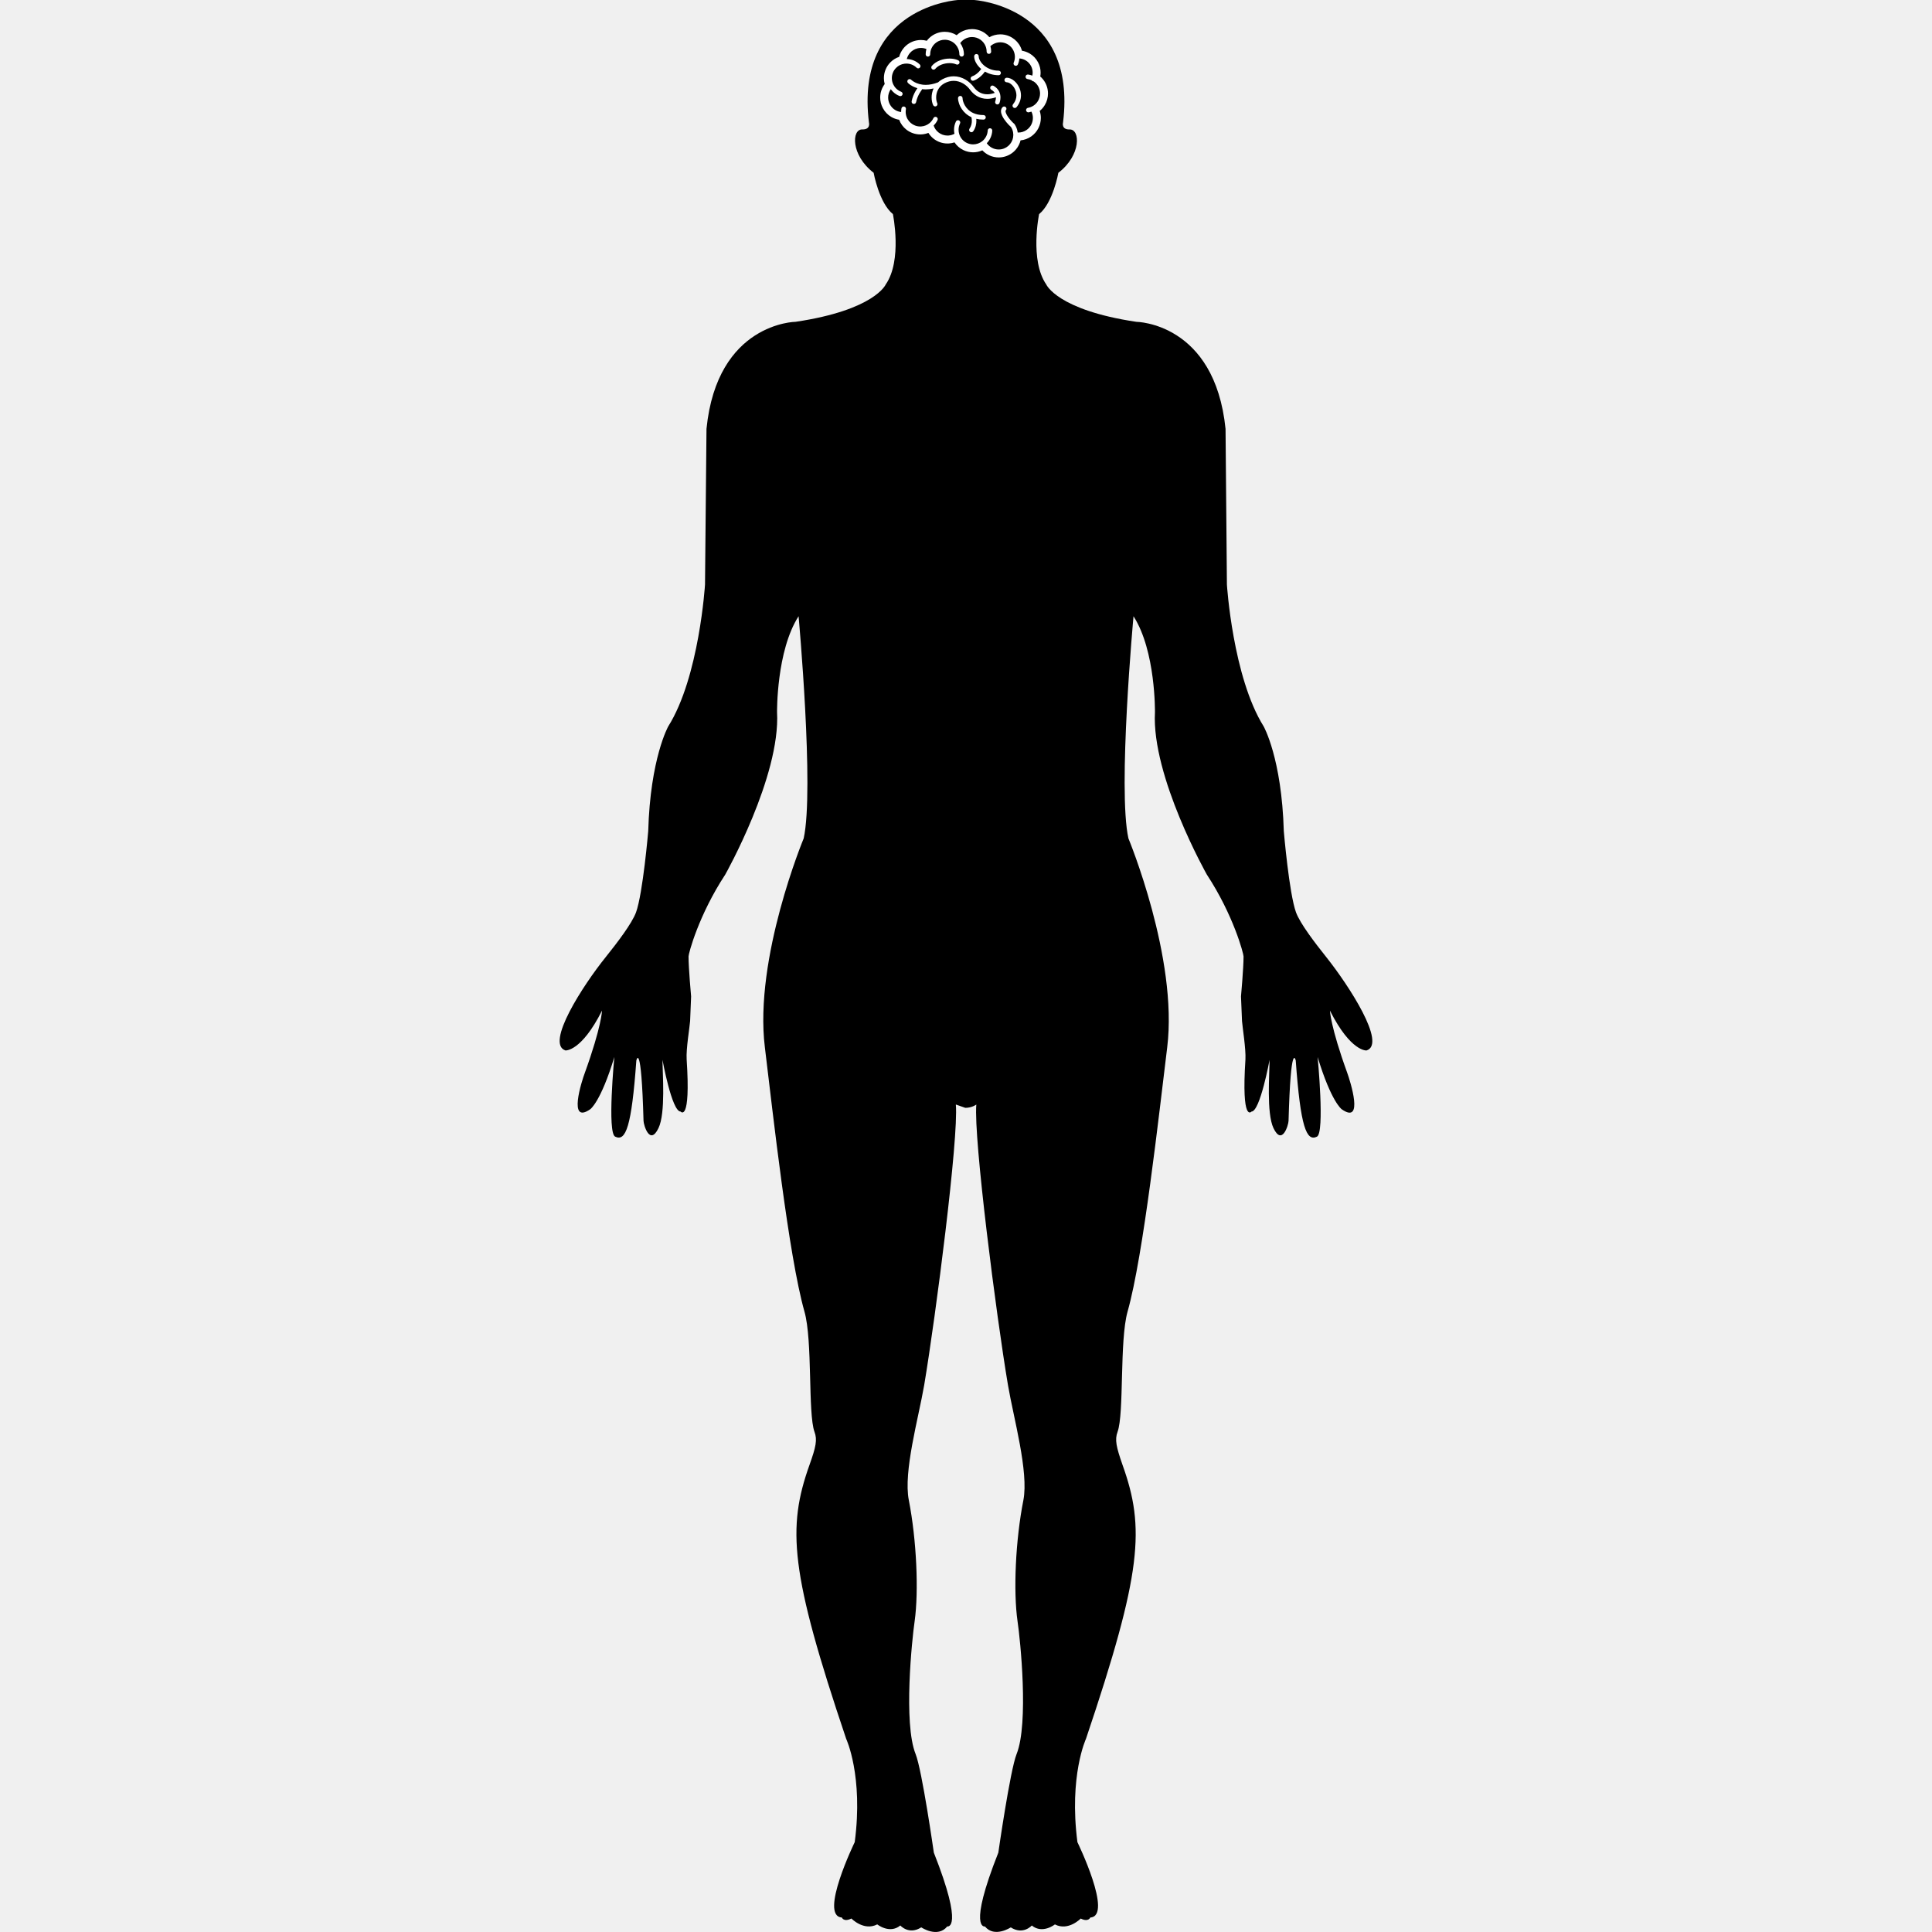
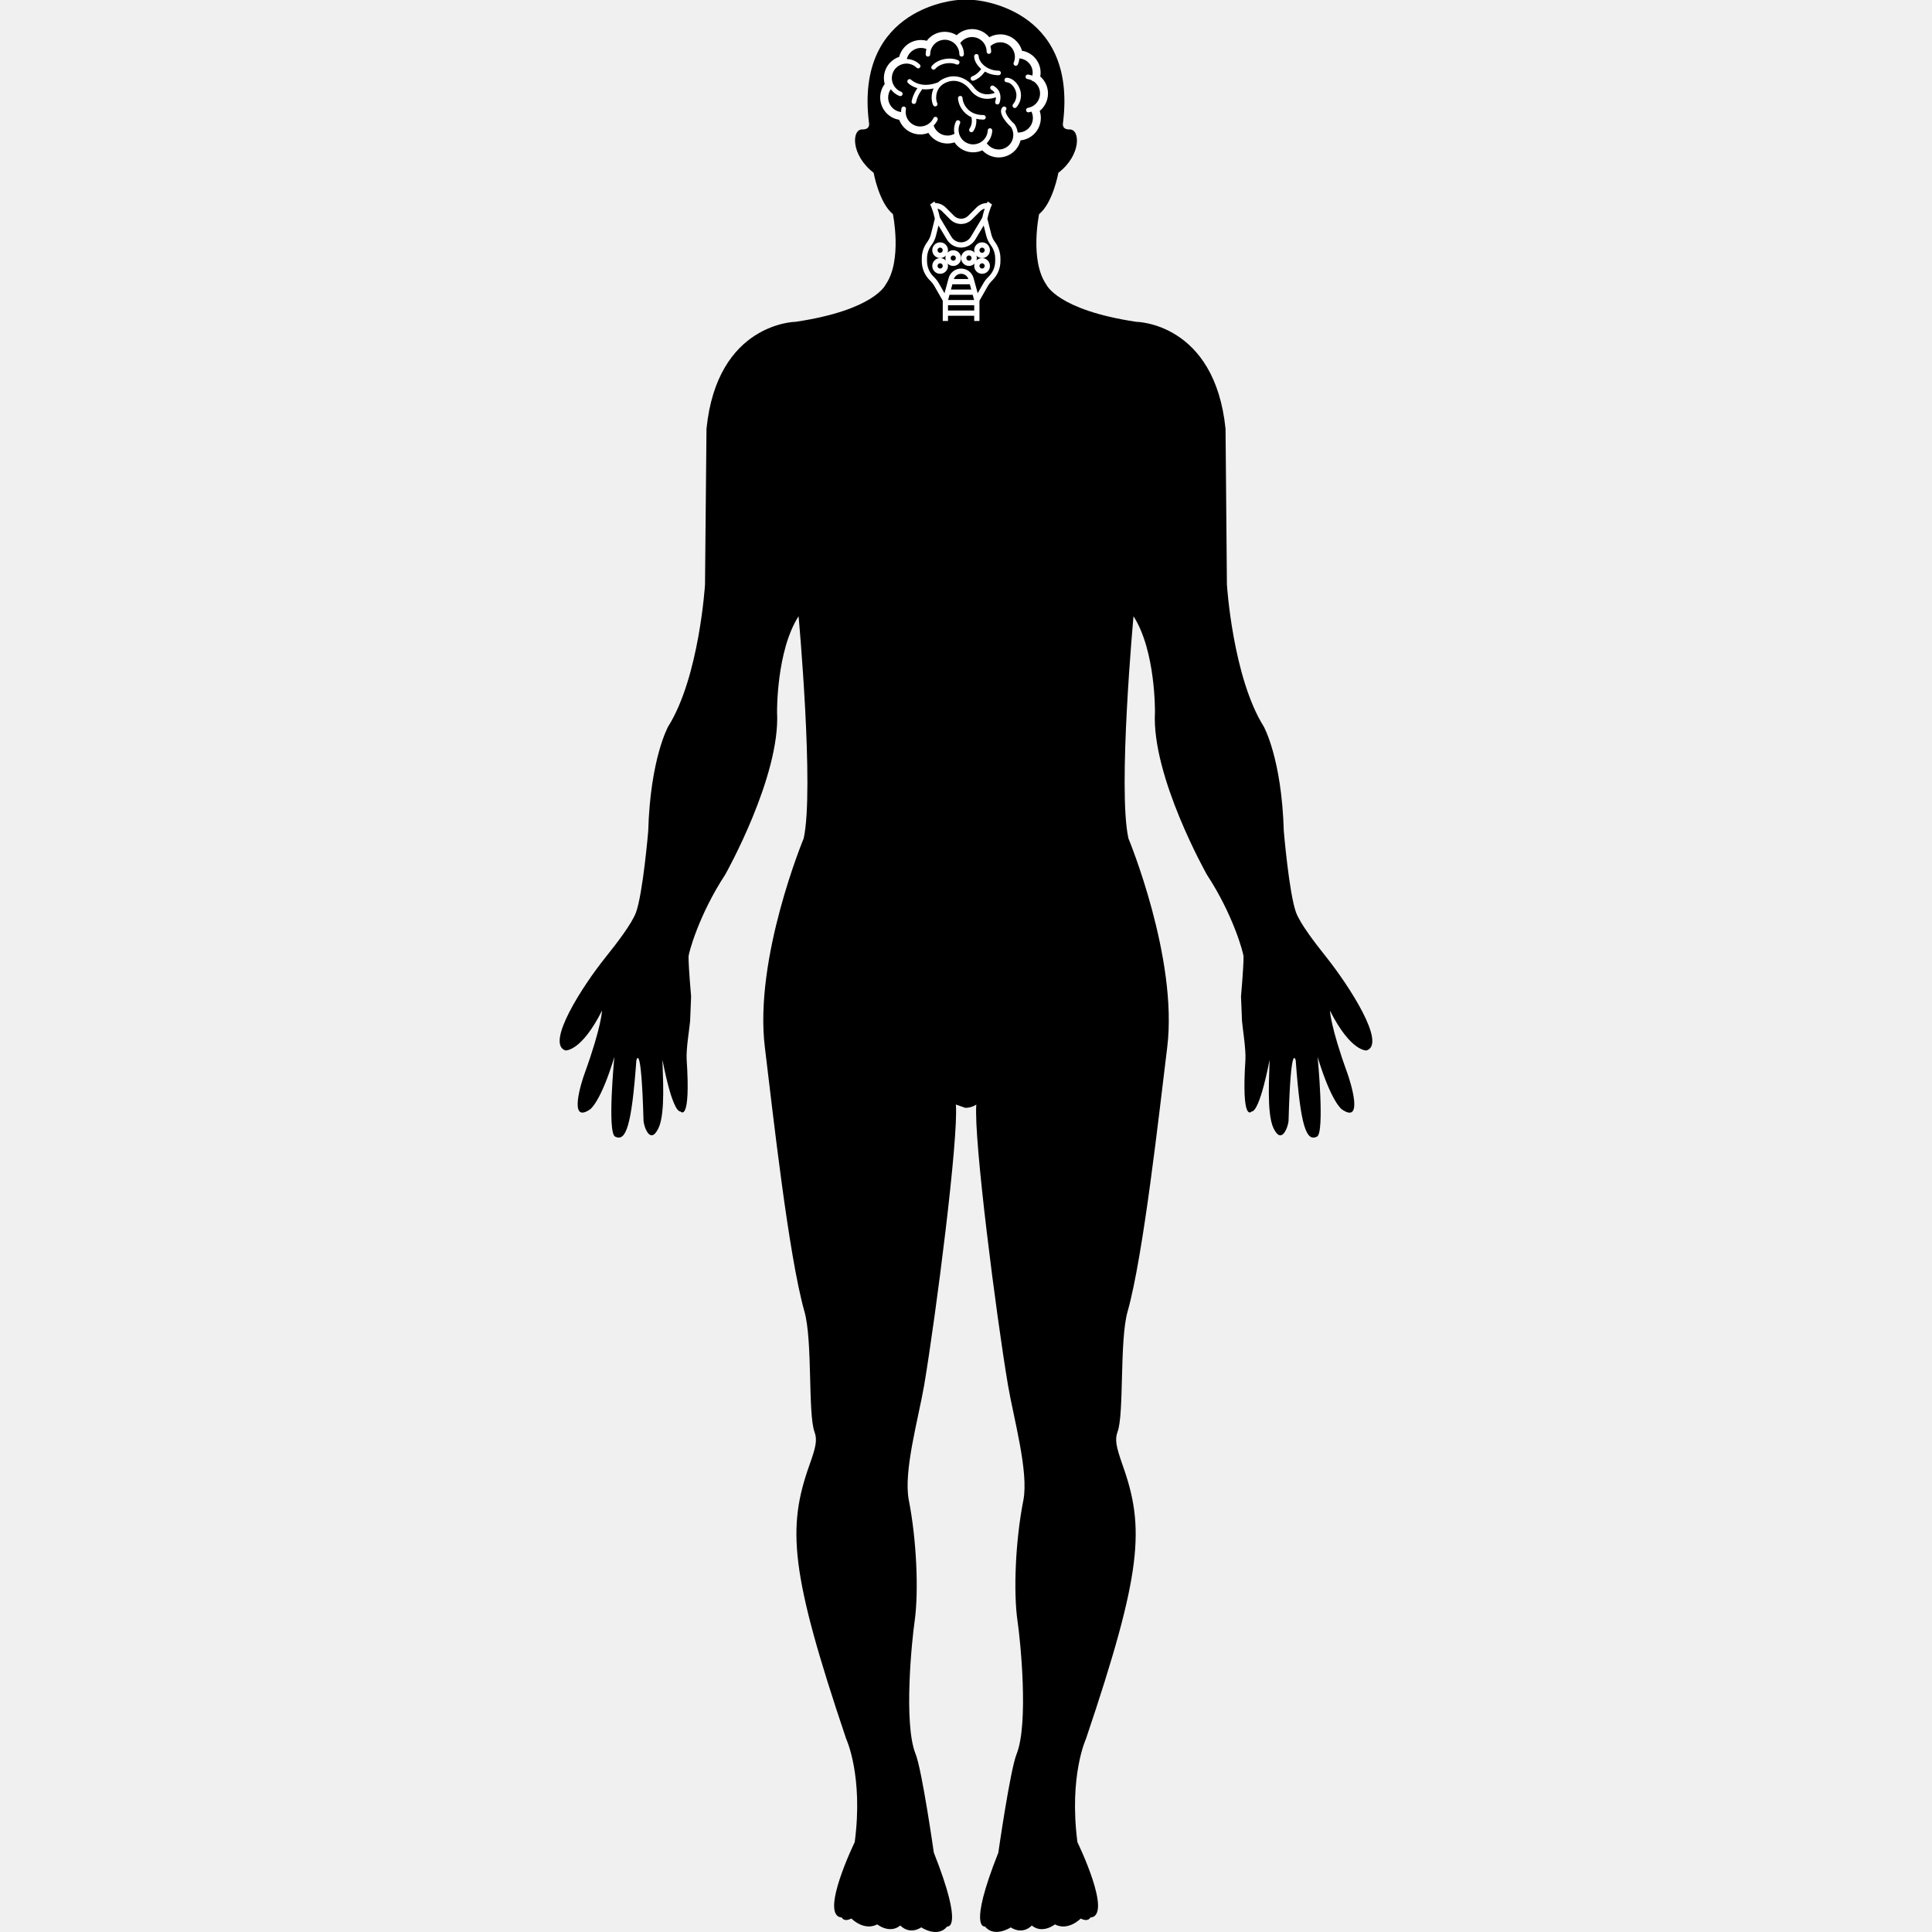
<svg xmlns="http://www.w3.org/2000/svg" fill="#000000" version="1.1" id="Capa_1" width="800px" height="800px" viewBox="0 0 206.326 206.326" xml:space="preserve">
  <g>
    <g id="silhouette-path">
      <path d="M104.265,117.959c-0.304,3.58,2.126,22.529,3.38,29.959c0.597,3.52,2.234,9.255,1.645,12.3    c-0.841,4.244-1.084,9.736-0.621,12.934c0.292,1.942,1.211,10.899-0.104,14.175c-0.688,1.718-1.949,10.522-1.949,10.522    c-3.285,8.294-1.431,7.886-1.431,7.886c1.017,1.248,2.759,0.098,2.759,0.098c1.327,0.846,2.246-0.201,2.246-0.201    c1.139,0.943,2.467-0.116,2.467-0.116c1.431,0.743,2.758-0.627,2.758-0.627c0.822,0.414,1.023-0.109,1.023-0.109    c2.466-0.158-1.376-8.05-1.376-8.05c-0.92-7.088,0.913-11.033,0.913-11.033c6.004-17.805,6.309-22.53,3.909-29.24    c-0.676-1.937-0.847-2.704-0.536-3.545c0.719-1.941,0.195-9.748,1.072-12.848c1.692-5.979,3.361-21.142,4.231-28.217    c1.169-9.53-4.141-22.308-4.141-22.308c-1.163-5.2,0.542-23.727,0.542-23.727c2.381,3.705,2.29,10.245,2.29,10.245    c-0.378,6.859,5.541,17.342,5.541,17.342c2.844,4.332,3.921,8.442,3.921,8.747c0,1.248-0.273,4.269-0.273,4.269l0.109,2.631    c0.049,0.67,0.426,2.977,0.365,4.092c-0.444,6.862,0.646,5.571,0.646,5.571c0.92,0,1.931-5.522,1.931-5.522    c0,1.424-0.348,5.687,0.42,7.295c0.919,1.918,1.595-0.329,1.607-0.78c0.243-8.737,0.768-6.448,0.768-6.448    c0.511,7.088,1.139,8.689,2.265,8.135c0.853-0.407,0.073-8.506,0.073-8.506c1.461,4.811,2.569,5.577,2.569,5.577    c2.411,1.693,0.92-2.983,0.585-3.909c-1.784-4.92-1.839-6.625-1.839-6.625c2.229,4.421,3.909,4.257,3.909,4.257    c2.174-0.694-1.9-6.954-4.287-9.953c-1.218-1.528-2.789-3.574-3.245-4.789c-0.743-2.058-1.304-8.674-1.304-8.674    c-0.225-7.807-2.155-11.198-2.155-11.198c-3.3-5.282-3.921-15.135-3.921-15.135l-0.146-16.635    c-1.157-11.347-9.518-11.429-9.518-11.429c-8.451-1.258-9.627-3.988-9.627-3.988c-1.79-2.576-0.767-7.514-0.767-7.514    c1.485-1.208,2.058-4.415,2.058-4.415c2.466-1.891,2.345-4.658,1.206-4.628c-0.914,0.024-0.707-0.733-0.707-0.733    C115.068,0.636,104.01,0,104.01,0h-1.688c0,0-11.063,0.636-9.523,13.089c0,0,0.207,0.758-0.715,0.733    c-1.136-0.03-1.242,2.737,1.215,4.628c0,0,0.572,3.206,2.058,4.415c0,0,1.023,4.938-0.767,7.514c0,0-1.172,2.73-9.627,3.988    c0,0-8.375,0.082-9.514,11.429l-0.158,16.635c0,0-0.609,9.853-3.922,15.135c0,0-1.921,3.392-2.143,11.198    c0,0-0.563,6.616-1.303,8.674c-0.451,1.209-2.021,3.255-3.249,4.789c-2.408,2.993-6.455,9.24-4.29,9.953    c0,0,1.689,0.164,3.909-4.257c0,0-0.046,1.693-1.827,6.625c-0.35,0.914-1.839,5.59,0.573,3.909c0,0,1.117-0.767,2.569-5.577    c0,0-0.779,8.099,0.088,8.506c1.133,0.555,1.751-1.047,2.262-8.135c0,0,0.524-2.289,0.767,6.448    c0.012,0.451,0.673,2.698,1.596,0.78c0.779-1.608,0.429-5.864,0.429-7.295c0,0,0.999,5.522,1.933,5.522    c0,0,1.099,1.291,0.648-5.571c-0.073-1.121,0.32-3.422,0.369-4.092l0.106-2.631c0,0-0.274-3.014-0.274-4.269    c0-0.311,1.078-4.415,3.921-8.747c0,0,5.913-10.488,5.532-17.342c0,0-0.082-6.54,2.299-10.245c0,0,1.69,18.526,0.545,23.727    c0,0-5.319,12.778-4.146,22.308c0.864,7.094,2.53,22.237,4.226,28.217c0.886,3.094,0.362,10.899,1.072,12.848    c0.32,0.847,0.152,1.627-0.536,3.545c-2.387,6.71-2.083,11.436,3.921,29.24c0,0,1.848,3.945,0.914,11.033    c0,0-3.836,7.892-1.379,8.05c0,0,0.192,0.523,1.023,0.109c0,0,1.327,1.37,2.761,0.627c0,0,1.328,1.06,2.463,0.116    c0,0,0.91,1.047,2.237,0.201c0,0,1.742,1.175,2.777-0.098c0,0,1.839,0.408-1.435-7.886c0,0-1.254-8.793-1.945-10.522    c-1.318-3.275-0.387-12.251-0.106-14.175c0.453-3.216,0.21-8.695-0.618-12.934c-0.606-3.038,1.035-8.774,1.641-12.3    c1.245-7.423,3.685-26.373,3.38-29.959l1.008,0.354C103.809,118.312,104.265,117.959,104.265,117.959z" />
    </g>
  </g>
  <g id="brain-organ" transform="translate(94, 1) scale(0.035)">
    <path class="st0" d="M345.934,233.32c-3.329-1.882-7.555-0.71-9.438,2.619c-1.882,3.329-0.71,7.565,2.624,9.447   c5.114,2.912,8.235,6.161,10.298,9.518c-8.54,3-16.11,4.234-22.799,4.234c-9.789-0.009-17.796-2.593-24.548-6.552   c-6.734-3.968-12.18-9.393-16.309-15.022c-6.806-9.278-15.661-17.542-26.098-23.571c-10.422-6.011-22.479-9.767-35.419-9.767   c-11.347-0.008-23.305,2.913-35.153,9.42c-4.844,2.655-9.043,5.762-12.7,9.153c-14.414,5.549-26.834,7.546-37.341,7.546   c-14.969,0-26.151-4.022-33.627-7.973c-3.733-1.971-6.525-3.933-8.332-5.353c-0.906-0.719-1.566-1.288-1.976-1.66l-0.426-0.409   l-0.067-0.062H94.62c-2.655-2.726-7.023-2.796-9.771-0.151c-2.752,2.654-2.832,7.04-0.177,9.792   c0.386,0.391,5.149,5.265,14.267,10.095c3.991,2.113,8.883,4.19,14.534,5.886c-1.501,2.113-3.551,5.202-5.784,9.135   c-4.293,7.573-9.225,18.201-11.738,30.737c-0.75,3.746,1.683,7.396,5.434,8.15c3.751,0.745,7.404-1.688,8.15-5.442   c2.108-10.556,6.414-19.94,10.205-26.608c1.891-3.338,3.645-5.993,4.906-7.778c0.63-0.896,1.136-1.58,1.474-2.024   c0.168-0.214,0.297-0.382,0.373-0.48l0.08-0.098l0.009-0.009l0.004-0.009c0.639-0.781,1.066-1.66,1.309-2.583   c3.525,0.434,7.227,0.701,11.156,0.692c7.284,0.009,15.261-0.852,23.851-2.805c-4.258,9.18-6.01,18.76-6.015,27.54   c0.017,8.843,1.7,16.869,4.701,23.261c1.637,3.463,5.77,4.936,9.228,3.303c3.458-1.634,4.936-5.771,3.298-9.224v-0.009   c-1.926-4.013-3.392-10.334-3.369-17.331c-0.005-7.546,1.624-15.856,5.531-23.438c3.928-7.582,10.028-14.498,19.479-19.701   c9.974-5.46,19.496-7.698,28.49-7.706c10.24,0,19.887,2.957,28.498,7.91c8.603,4.963,16.119,11.95,21.844,19.762   c5.038,6.872,11.778,13.655,20.452,18.769c8.656,5.114,19.284,8.478,31.58,8.469c8.136,0,16.975-1.474,26.466-4.706l0.022,0.497   c0,3.392-0.528,6.481-1.056,8.665c-0.262,1.092-0.524,1.954-0.706,2.513c-0.093,0.275-0.164,0.479-0.208,0.594l-0.04,0.107   l-0.004,0.017h0.004c-1.403,3.543,0.324,7.556,3.866,8.976c3.551,1.421,7.586-0.311,9.007-3.862   c0.177-0.497,2.966-7.413,2.992-17.011c0-5.505-0.964-11.968-4.164-18.35C359.62,244.054,354.133,237.928,345.934,233.32z" fill="#FFFFFF" />
    <path class="st0" d="M361.382,187.056c-19.043,0-34.336-7.014-44.914-16.194c-5.278-4.581-9.336-9.704-12.003-14.604   c-2.681-4.91-3.911-9.58-3.893-13.078c0-3.827-3.103-6.925-6.929-6.925c-3.826,0-6.926,3.098-6.926,6.925   c0.018,6.516,2.055,13.193,5.58,19.692c3.689,6.766,9.078,13.335,15.928,19.123c-1.381,1.918-3.286,4.387-5.718,7.032   c-5.278,5.762-12.886,12.145-21.969,15.368c-3.604,1.287-5.482,5.256-4.194,8.851c1.287,3.605,5.252,5.488,8.852,4.199   c12.327-4.43,21.555-12.508,27.815-19.381c2.788-3.072,4.958-5.877,6.561-8.123c11.462,6.614,25.618,10.982,41.812,10.973   c3.822,0,6.93-3.098,6.93-6.925C368.311,190.164,365.204,187.056,361.382,187.056z" fill="#FFFFFF" />
    <path class="st0" d="M315.197,322.537c-12.961,0-23.26-2.504-31.535-6.33c-12.385-5.753-20.42-14.595-25.476-23.412   c-2.521-4.395-4.261-8.771-5.358-12.616c-1.101-3.826-1.532-7.182-1.523-9.215c0-3.826-3.098-6.926-6.925-6.926   c-3.831,0-6.929,3.099-6.929,6.926c0,2.495,0.297,5.256,0.906,8.292c1.056,5.291,3.067,11.409,6.326,17.712   c4.888,9.447,12.647,19.354,24.242,26.884c2.903,1.899,6.046,3.622,9.428,5.166c0.528,2.273,1.261,6.321,1.256,11.204   c0,3.552-0.382,7.511-1.456,11.569c-1.074,4.057-2.823,8.195-5.602,12.216c-2.179,3.152-1.394,7.466,1.754,9.642   c3.148,2.175,7.462,1.394,9.638-1.749c3.782-5.469,6.178-11.151,7.608-16.567c1.434-5.424,1.913-10.582,1.913-15.111   c0-2.264-0.124-4.359-0.311-6.276c6.677,1.554,13.992,2.459,22.044,2.45c3.823,0,6.926-3.107,6.926-6.934   C322.123,325.644,319.02,322.537,315.197,322.537z" fill="#FFFFFF" />
    <path class="st0" d="M409.302,218.468c-3.431-2.956-7.133-5.38-11.04-7.103c-3.902-1.722-8.026-2.752-12.248-2.752   c-3.826,0-6.929,3.098-6.929,6.925c0,3.836,3.103,6.934,6.929,6.934c2.548-0.009,5.771,0.879,9.158,2.841   c5.078,2.912,10.357,8.141,14.196,14.693c3.862,6.543,6.308,14.33,6.304,22.373c-0.031,8.852-2.819,18.085-10.365,27.266   c-2.437,2.956-2.02,7.315,0.932,9.756c2.948,2.433,7.316,2.016,9.753-0.932c9.508-11.472,13.565-24.194,13.534-36.09   c0-7.227-1.447-14.142-3.879-20.446C421.988,232.485,416.16,224.398,409.302,218.468z" fill="#FFFFFF" />
    <path class="st0" d="M168.073,181.534v-0.009c4.759-5.638,11.538-10.059,19.266-13.033c7.715-2.983,16.327-4.475,24.384-4.466   c7.848-0.018,15.155,1.429,20.514,3.924c3.476,1.598,7.59,0.089,9.198-3.391c1.602-3.472,0.084-7.582-3.387-9.19   c-7.741-3.56-16.837-5.194-26.324-5.202c-9.739,0-19.901,1.758-29.365,5.388c-9.441,3.64-18.235,9.199-24.862,17.02   c-2.473,2.921-2.109,7.297,0.812,9.766C161.228,184.819,165.601,184.446,168.073,181.534z" fill="#FFFFFF" />
    <polygon class="st0" points="481.632,161.514 481.637,161.523 481.637,161.523  " />
    <polygon class="st0" points="336.159,392.808 336.159,392.817 336.154,392.817  " />
    <path class="st0" d="M492.215,208.417c-1.225-1.243-2.539-2.424-3.87-3.586c0.696-3.88,1.1-7.831,1.1-11.844   c0.004-10.636-2.53-21.467-7.808-31.464c-6.033-11.462-14.969-20.554-25.401-26.715c-7.297-4.315-15.323-7.191-23.642-8.532   c-2.019-7.182-5.185-14.019-9.438-20.224c-7.08-10.334-17.148-18.892-29.467-24.193c-8.811-3.791-18.058-5.611-27.14-5.611   c0,0-0.28-0.009-0.79,0.036c-11.533,0.134-22.759,3.161-32.69,8.692c-3.884-4.679-8.376-8.843-13.375-12.35   c-10.956-7.697-24.353-12.261-38.687-12.403c-0.165-0.009-0.364-0.017-0.608-0.026c-0.031,0-0.062,0-0.097,0h-0.009h-0.009h-0.004   c-0.022,0-0.044,0-0.066,0c-0.133,0-0.293,0.009-0.497,0.017c-12.482,0.098-24.277,3.543-34.354,9.508   c-4.368,2.575-8.354,5.673-12.012,9.118c-10.44-6.508-22.777-10.308-35.917-10.37l-0.048-0.008h-0.311c-0.009,0-0.014,0-0.022,0   c-0.018,0-0.036,0-0.057,0c-0.16,0-0.36,0.008-0.613,0.026c-13.979,0.133-27.088,4.466-37.896,11.817   c-6.264,4.253-11.746,9.518-16.279,15.545c-5.735-1.553-11.723-2.396-17.841-2.396c-5.091,0-10.254,0.577-15.394,1.749   c-15.138,3.471-28.068,11.772-37.334,22.861h0.005c-6.503,7.768-11.195,16.93-13.77,26.812   c-9.873,3.348-19.177,8.959-26.959,16.886c-0.004,0.009-0.013,0.018-0.022,0.027c-13.051,13.308-19.621,30.718-19.616,48.004v0.026   v0.036c0,0,0,0.017,0,0.035v0.186h0.004c0.017,6.01,0.83,12.003,2.415,17.827C4.799,239.81,0.005,254.272,0,269.073   c-0.004,10.955,2.638,22.097,8.128,32.369c6.17,11.533,15.244,20.668,25.8,26.856c7.404,4.341,15.532,7.21,23.952,8.559   c4.484,12.048,12.172,22.444,22.009,30.141c11.701,9.172,26.462,14.596,42.278,14.596c1.643,0,3.281-0.052,4.918-0.177h0.04h0.022   h0.005h0.004c6.982-0.506,13.672-2.077,19.904-4.501c4.142,6.64,9.348,12.508,15.395,17.348   c11.697,9.366,26.572,14.96,42.517,15.031c0.058,0.009,0.106,0.009,0.156,0.009c0.054,0,0.106,0,0.156,0h0.009   c0.005,0,0.005,0,0.005,0h0.013h0.071c0.023,0,0.032,0,0.054,0l0.173-0.009h0.049c1.274-0.009,2.553-0.062,3.826-0.142h0.018   l0.75-0.018c5.708-0.418,11.222-1.528,16.447-3.249c6.583,9.775,15.75,18.022,27.092,23.492h-0.005   c9.57,4.616,19.78,6.827,29.8,6.827c9.756,0,19.3-2.121,28.054-6.046c12.722,13.512,30.661,21.627,49.957,21.646   c4.231,0,8.51-0.391,12.79-1.199c16.438-3.089,30.523-11.888,40.378-23.9h-0.004c6.436-7.821,11.067-17.054,13.544-27.016   c11.368-1.118,22.648-5.078,32.618-12.092c9.487-6.659,16.838-15.36,21.765-25.072c4.928-9.704,7.467-20.412,7.467-31.216   c0-7.2-1.172-14.428-3.476-21.397c5.917-4.82,11.15-10.698,15.323-17.578c6.748-11.098,9.997-23.474,9.997-35.638   C511.996,238.914,505.102,221.468,492.215,208.417z M481.277,279.744c-6.965,11.47-18.192,18.609-30.457,20.731   c-3.773,0.648-6.303,4.235-5.656,7.998c0.648,3.774,4.231,6.304,8,5.656c2.819-0.479,5.594-1.181,8.315-2.068   c2.964,6.126,4.426,12.696,4.426,19.248c0.004,7.005-1.651,13.965-4.838,20.242c-3.192,6.278-7.898,11.861-14.077,16.212   c-7.781,5.451-16.615,8.053-25.418,8.061c-0.688,0-1.376-0.053-2.064-0.088c-0.146-1.154-0.289-2.299-0.502-3.445v-0.009   c-1.518-8.035-4.643-15.386-8.936-21.769l-0.524-0.782l-0.71-0.613c-5.252-4.492-12.217-11.879-17.593-19.407   c-2.694-3.756-4.998-7.556-6.547-10.938c-1.568-3.383-2.286-6.34-2.26-8.088c0-0.781,0.116-1.305,0.245-1.66   c0.137-0.346,0.266-0.551,0.537-0.834c2.703-2.699,2.703-7.094,0-9.793c-2.708-2.707-7.094-2.707-9.798,0v-0.008   c-1.686,1.686-2.96,3.719-3.742,5.85c-0.781,2.131-1.096,4.324-1.096,6.446c0.026,4.803,1.478,9.348,3.52,13.858   c3.095,6.73,7.711,13.415,12.696,19.514c4.692,5.736,9.686,10.876,14.156,14.818c3.076,4.741,5.323,10.086,6.433,15.972   c0.466,2.477,0.723,4.936,0.759,7.306l0.004,0.036c0.005,0.32,0.009,0.631,0.009,0.95c0,10.477-3.725,20.375-10.13,28.179   c-6.415,7.796-15.44,13.442-26.124,15.457c-2.796,0.525-5.571,0.782-8.301,0.782c-14.693,0.009-28.286-7.36-36.453-19.115   c4.395-4.457,8.141-9.695,11.008-15.625c3.556-7.351,5.42-15.129,5.762-22.817c0.169-3.836-2.796-7.067-6.614-7.236   c-3.826-0.168-7.063,2.796-7.232,6.615c-0.262,5.886-1.673,11.781-4.394,17.4l-0.004,0.018c-2.904,6.019-6.97,11.053-11.804,15.04   l-0.026,0.017c-7.941,6.517-17.992,10.104-28.259,10.104c-6.472,0-13.029-1.421-19.266-4.422   c-11.551-5.576-19.572-15.43-23.119-26.758l-0.005-0.009c-1.354-4.298-2.055-8.799-2.055-13.335c0-6.472,1.421-13.024,4.434-19.292   c1.665-3.445,0.214-7.582-3.232-9.242c-3.444-1.66-7.586-0.213-9.246,3.232c-3.934,8.15-5.811,16.806-5.811,25.303   c0,4.119,0.471,8.195,1.323,12.19c-5.411,2.956-11.515,4.838-18.112,5.328h-0.013c-1.074,0.071-2.14,0.106-3.187,0.106   c-10.401,0-20.038-3.605-27.7-9.73c-6.668-5.328-11.777-12.545-14.507-20.9c4.878-4.812,8.918-10.44,11.87-16.682   c1.633-3.454,0.155-7.591-3.303-9.225c-3.458-1.634-7.591-0.16-9.225,3.303c-2.743,5.806-6.72,10.956-11.617,15.084   c-6.934,5.85-15.692,9.624-25.444,10.325h-0.014c-1.07,0.071-2.135,0.115-3.187,0.115c-22,0.009-40.777-16.22-43.947-37.971   l-0.008-0.054l-0.009-0.054c-0.169-1.029-0.289-2.113-0.369-3.231c-0.075-1.084-0.114-2.149-0.114-3.214   c0-2.806,0.262-5.549,0.758-8.221c0.693-3.765-1.793-7.378-5.557-8.08c-3.76-0.693-7.373,1.794-8.07,5.558   c-0.644,3.48-0.986,7.076-0.986,10.743l0.014,0.399c-6.228-0.693-12.274-2.672-17.69-5.85c-6.832-4.005-12.66-9.855-16.682-17.366   c-3.578-6.694-5.26-13.85-5.265-20.926c0-9.127,2.833-18.093,8.075-25.586c2.006,2.841,4.293,5.54,6.854,8.052   c5.838,5.736,12.611,9.989,19.79,12.758c3.565,1.386,7.578-0.39,8.958-3.959c1.381-3.569-0.394-7.582-3.959-8.959   c-5.478-2.122-10.618-5.344-15.08-9.73l-0.009-0.008c-3.924-3.845-6.974-8.23-9.172-12.927c-2.783-5.948-4.181-12.403-4.181-18.866   c0.004-11.249,4.208-22.426,12.691-31.1c7.213-7.342,16.292-11.64,25.728-12.927h0.009h0.009l0.026-0.009   c1.994-0.266,4-0.408,6.015-0.399c11.245,0.009,22.444,4.218,31.114,12.696c2.734,2.672,7.12,2.628,9.797-0.106   c2.677-2.734,2.628-7.12-0.106-9.793c-11.032-10.805-25.338-16.327-39.668-16.602c1.634-6.632,4.75-12.793,9.1-17.987   c6.019-7.191,14.299-12.518,24.157-14.791c3.348-0.764,6.686-1.136,9.97-1.136c5.806,0,11.449,1.154,16.664,3.267   c-1.483,5.158-2.299,10.601-2.299,16.22c0,3.826,3.103,6.925,6.929,6.925c3.826,0,6.925-3.098,6.925-6.925   c0-6.064,1.221-11.852,3.401-17.108c3.346-8.026,9.002-14.88,16.118-19.719c7.13-4.838,15.684-7.644,24.961-7.653   c13.348,0.009,25.272,5.851,33.444,15.164l0.014,0.009c6.871,7.821,11.013,18.049,11.018,29.306c0,3.826,3.098,6.925,6.929,6.925   c3.827,0,6.925-3.098,6.925-6.925c0.005-12.793-4.133-24.672-11.142-34.288c3.587-4.971,8.159-9.18,13.45-12.305   c6.623-3.915,14.312-6.152,22.586-6.152c9.504,0,18.249,2.965,25.472,8.035c7.222,5.06,12.878,12.225,16.069,20.579l-0.004-0.008   c1.883,4.945,2.917,10.263,2.921,15.874c0,3.826,3.099,6.926,6.926,6.926c3.826,0,6.929-3.099,6.929-6.926   c0-5.718-0.857-11.24-2.393-16.46c8.203-7.644,19.092-11.968,30.328-11.968c5.868,0,11.817,1.172,17.57,3.64   c8.022,3.454,14.463,8.949,19.057,15.643c4.59,6.685,7.298,14.56,7.756,22.692c0.044,0.835,0.071,1.678,0.071,2.521   c-0.005,5.868-1.164,11.809-3.631,17.562c-1.51,3.516,0.111,7.59,3.626,9.099c3.516,1.518,7.59-0.115,9.1-3.631   c2.57-5.966,4.048-12.154,4.549-18.315c6.792,0.453,13.407,2.512,19.266,5.975c6.689,3.96,12.38,9.73,16.282,17.135v0.008   c3.414,6.464,5.012,13.353,5.016,20.163c0,3.125-0.36,6.214-1.021,9.242c-4.182-1.616-8.475-2.726-12.803-3.338   c-3.787-0.533-7.288,2.105-7.821,5.904c-0.533,3.783,2.104,7.289,5.895,7.822c4.346,0.613,8.63,1.865,12.74,3.8   c0.728,1.181,1.802,2.166,3.174,2.752c0.857,0.364,1.745,0.542,2.624,0.55c2.556,1.705,4.883,3.614,6.96,5.727l-0.093-0.097   l0.111,0.115c8.296,8.381,12.788,19.701,12.784,31.233C487.749,264.571,485.672,272.518,481.277,279.744z" fill="#FFFFFF" />
  </g>
-   <g id="thyroid-organ" transform="translate(95, 50) scale(0.08)">
-   
-   
- </g>
+   <g id="thyroid-organ" transform="translate(94, 17) scale(0.035)">
+     <path d="M338.968,229.144l-11.872-47.504c7.384-32.664,14.288-43.272,14.288-43.288l-13.032-9.264   c-0.272,0.384-1.24,1.816-2.68,4.696c-11.856,0.312-23.376,5.2-31.776,13.6L268.52,172.76c-5.704,5.696-13.592,8.96-21.656,8.96   c-8.064,0-15.952-3.264-21.656-8.968l-25.376-25.376c-8.4-8.4-19.92-13.288-31.776-13.6c-1.44-2.872-2.4-4.304-2.68-4.696   l-13.104,9.176c0.072,0.096,6.976,10.712,14.36,43.376l-11.872,47.504c-2.176,8.672-5.992,16.696-11.352,23.848   c-10.672,14.24-16.544,31.864-16.544,49.64v8.144c0,22.096,8.608,42.872,24.232,58.504l3.032,3.032   c4.192,4.192,7.816,8.936,10.76,14.08l25.976,45.464v61.872h16v-16h80v16h16v-61.872l25.976-45.472   c2.944-5.144,6.56-9.88,10.76-14.08l3.032-3.032c15.624-15.624,24.232-36.4,24.232-58.496v-8.144   c0-17.784-5.872-35.408-16.544-49.632C344.96,245.84,341.136,237.816,338.968,229.144z M188.52,158.688l25.376,25.376   c8.68,8.68,20.696,13.656,32.968,13.656c12.272,0,24.288-4.976,32.968-13.656l25.376-25.376c3.768-3.776,8.536-6.352,13.64-7.752   c-2.336,7.064-4.904,16.176-7.504,27.76l-34.992,58.328c-6.176,10.296-17.48,16.696-29.488,16.696s-23.312-6.4-29.496-16.696   l-34.992-58.328c-2.6-11.584-5.168-20.688-7.504-27.76C179.976,152.336,184.744,154.912,188.52,158.688z M286.864,461.72h-80v-16   h80V461.72z M273.48,381.72l4.368,16h-61.96l4.36-16H273.48z M224.728,365.72c3.176-9.464,12.056-16,22.136-16   s18.952,6.536,22.136,16H224.728z M282.208,413.72l4.368,16H207.16l4.36-16H282.208z M350.864,310.768   c0,17.816-6.944,34.576-19.544,47.184l-3.032,3.032c-5.2,5.2-9.688,11.072-13.336,17.456l-17.456,30.536l-12.6-46.2   c-4.664-17.112-20.304-29.056-38.032-29.056c-17.728,0-33.368,11.944-38.032,29.056l-12.6,46.2l-17.456-30.536   c-3.648-6.384-8.136-12.248-13.336-17.456l-3.032-3.032c-12.6-12.608-19.544-29.368-19.544-47.184v-8.144   c0-14.344,4.744-28.56,13.344-40.04c6.656-8.864,11.392-18.816,14.072-29.568l7.664-30.616l25.712,42.856   c9.056,15.088,25.616,24.464,43.208,24.464c17.592,0,34.152-9.376,43.208-24.464l25.712-42.856l7.664,30.616   c2.68,10.76,7.416,20.704,14.072,29.568c8.6,11.48,13.344,25.696,13.344,40.04V310.768z" fill="#FFFFFF" />
+     <path d="M222.864,277.72c-6.808,0-12.928,2.88-17.304,7.448c0.776-2.36,1.304-4.832,1.304-7.448c0-13.232-10.768-24-24-24   s-24,10.768-24,24s10.768,24,24,24c6.808,0,12.928-2.88,17.304-7.448c-0.776,2.36-1.304,4.832-1.304,7.448   c0,2.616,0.528,5.088,1.304,7.448c-4.376-4.568-10.496-7.448-17.304-7.448c-13.232,0-24,10.768-24,24s10.768,24,24,24   s24-10.768,24-24c0-2.616-0.528-5.088-1.304-7.448c4.376,4.568,10.496,7.448,17.304,7.448c13.232,0,24-10.768,24-24   S236.096,277.72,222.864,277.72z M182.864,285.72c-4.416,0-8-3.584-8-8c0-4.416,3.584-8,8-8s8,3.584,8,8   C190.864,282.136,187.28,285.72,182.864,285.72z M182.864,333.72c-4.416,0-8-3.584-8-8c0-4.416,3.584-8,8-8s8,3.584,8,8   C190.864,330.136,187.28,333.72,182.864,333.72z M222.864,309.72c-4.416,0-8-3.584-8-8c0-4.416,3.584-8,8-8s8,3.584,8,8   C230.864,306.136,227.28,309.72,222.864,309.72z" fill="#FFFFFF" />
+     <path d="M334.864,277.72c0-13.232-10.768-24-24-24s-24,10.768-24,24c0,2.616,0.528,5.088,1.304,7.448   c-4.376-4.568-10.496-7.448-17.304-7.448c-13.232,0-24,10.768-24,24s10.768,24,24,24c6.808,0,12.928-2.88,17.304-7.448   c-0.776,2.36-1.304,4.832-1.304,7.448c0,13.232,10.768,24,24,24s24-10.768,24-24s-10.768-24-24-24   c-6.808,0-12.928,2.88-17.304,7.448c0.776-2.36,1.304-4.832,1.304-7.448c0-2.616-0.528-5.088-1.304-7.448   c4.376,4.568,10.496,7.448,17.304,7.448C324.096,301.72,334.864,290.952,334.864,277.72z M270.864,309.72c-4.416,0-8-3.584-8-8   c0-4.416,3.584-8,8-8c4.416,0,8,3.584,8,8C278.864,306.136,275.28,309.72,270.864,309.72z M310.864,317.72c4.416,0,8,3.584,8,8   c0,4.416-3.584,8-8,8c-4.416,0-8-3.584-8-8C302.864,321.304,306.448,317.72,310.864,317.72z M310.864,285.72   c-4.416,0-8-3.584-8-8c0-4.416,3.584-8,8-8c4.416,0,8,3.584,8,8C318.864,282.136,315.28,285.72,310.864,285.72z" fill="#FFFFFF" />
+   </g>
  <g id="lungs-organ" transform="translate(80, 65) scale(0.2)">
  
  
</g>
  <g id="heart-organ" transform="translate(92, 75) scale(0.12)">
  
  
</g>
  <g id="liver-organ" transform="translate(100, 90) scale(0.18)">
  
  
</g>
  <g id="stomach-organ" transform="translate(85, 95) scale(0.15)">
  
  
</g>
  <g id="pancreas-organ" transform="translate(90, 105) scale(0.1)">
  
  
</g>
  <g id="kidneys-organ" transform="translate(85, 110) scale(0.15)">
  
  
</g>
  <g id="large-intestine-organ" transform="translate(80, 115) scale(0.22)">
  
  
</g>
  <g id="bladder-organ" transform="translate(95, 140) scale(0.1)">
  
  
</g>
</svg>
